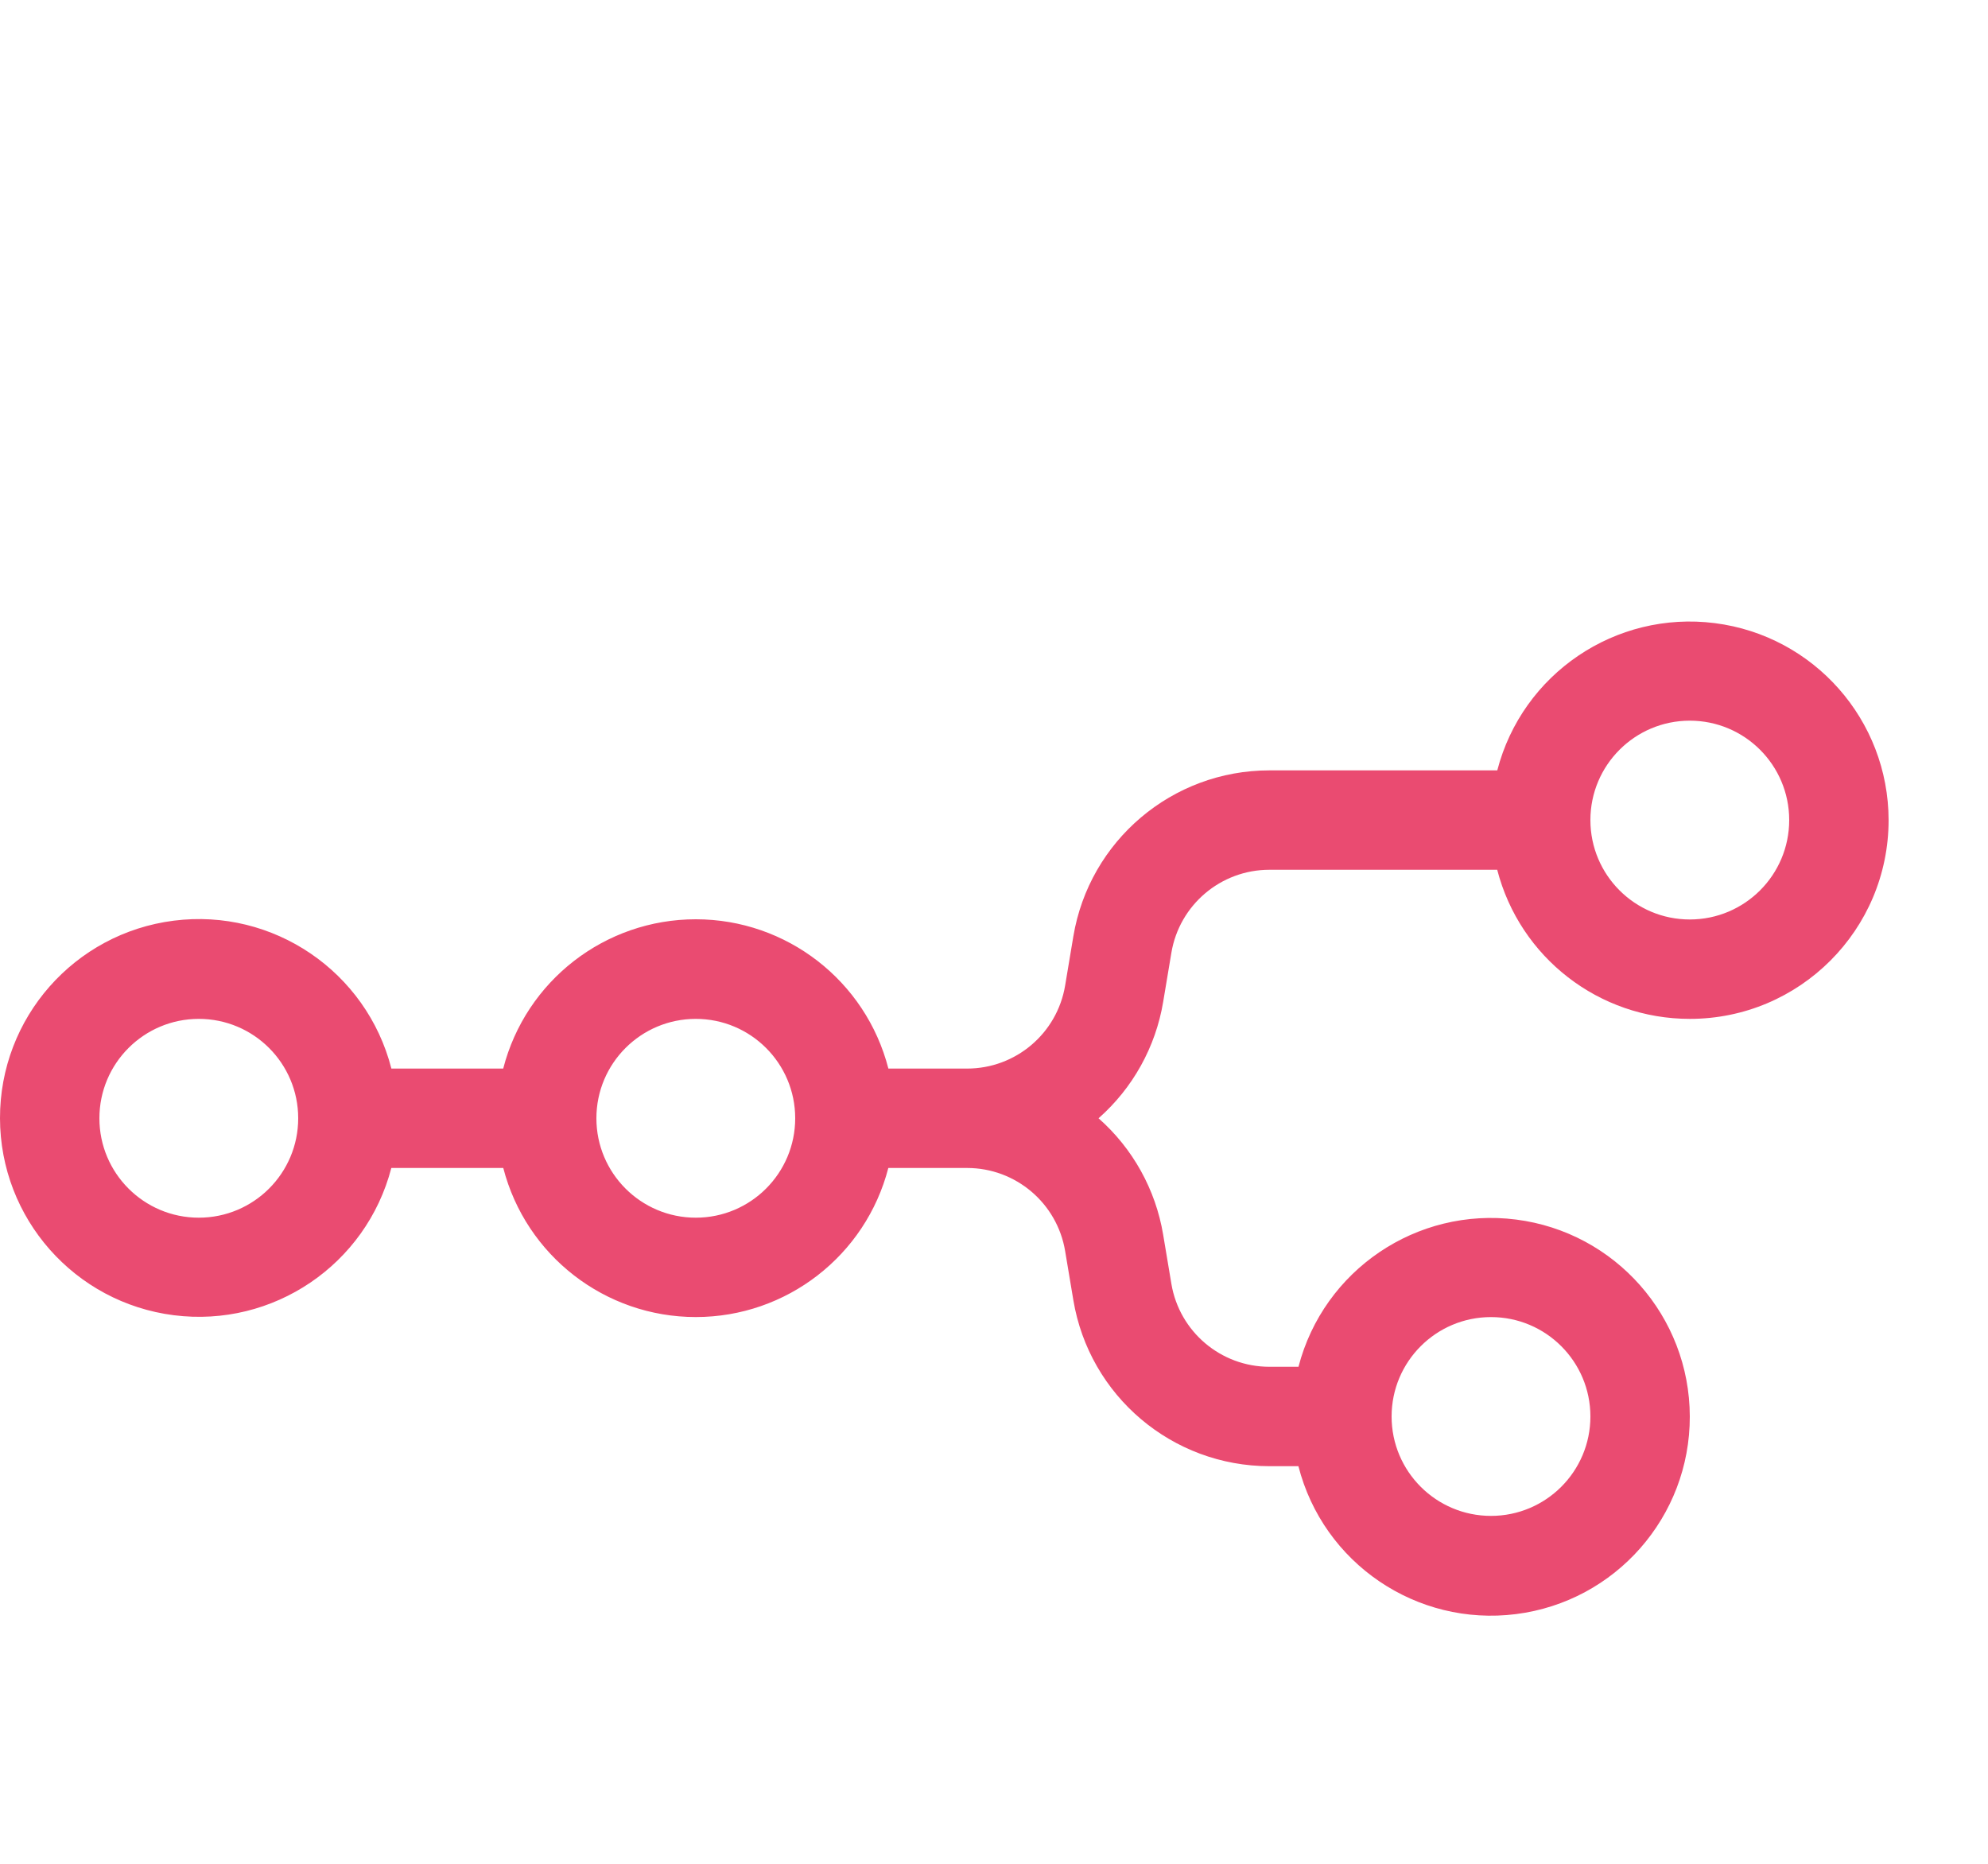
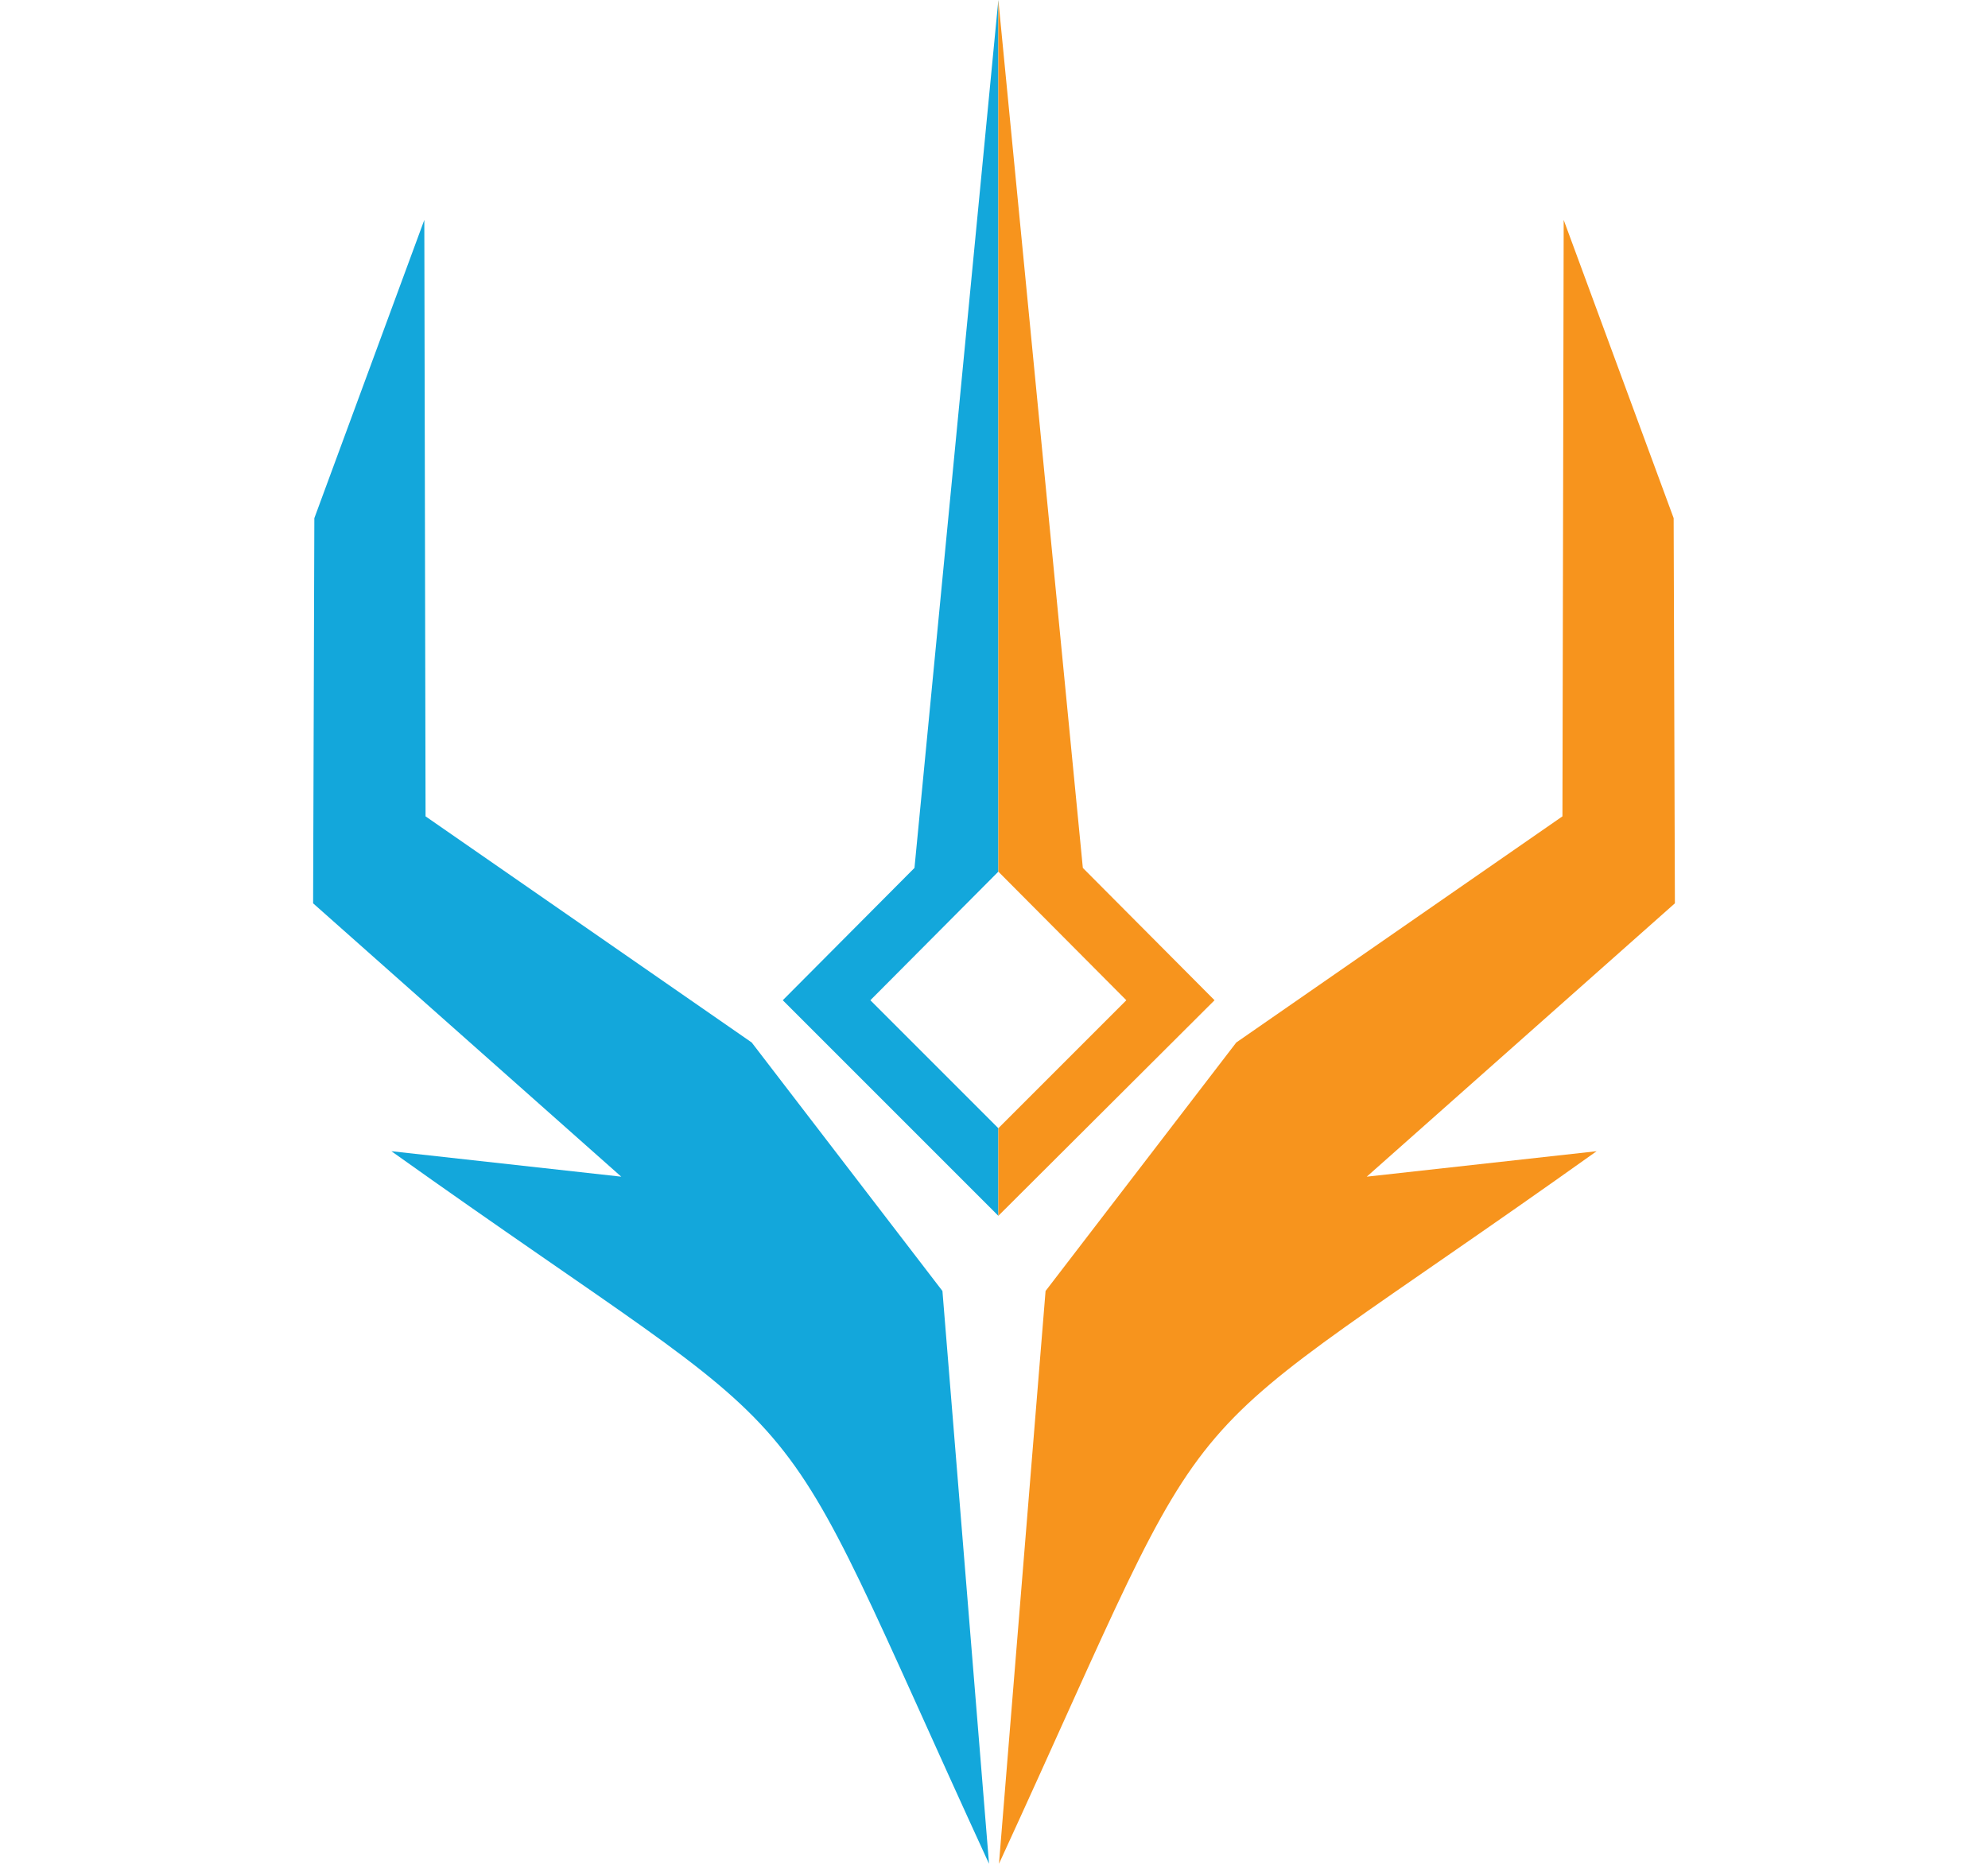
- <svg xmlns="http://www.w3.org/2000/svg" width="32" height="30">
-   <path fill="#EA4B71" fill-rule="evenodd" clip-rule="evenodd" transform="translate(0, 10)" d="M27.2 6.4A3.2 3.2 0 0 1 24.1 4h-3.667a1.6 1.6 0 0 0-1.578 1.337l-.132.79A3.2 3.2 0 0 1 17.683 8a3.2 3.2 0 0 1 1.04 1.874l.132.789A1.6 1.6 0 0 0 20.433 12h.468a3.201 3.201 0 0 1 6.299.8 3.2 3.2 0 0 1-6.3.8h-.467a3.2 3.2 0 0 1-3.156-2.674l-.132-.789A1.6 1.6 0 0 0 15.567 8.8h-1.268a3.201 3.201 0 0 1-6.198 0H6.299A3.201 3.201 0 0 1 0 8a3.2 3.2 0 0 1 6.3-.8h1.8a3.201 3.201 0 0 1 6.2 0h1.267a1.6 1.6 0 0 0 1.578-1.337l.132-.79A3.2 3.2 0 0 1 20.433 2.4h3.668a3.201 3.201 0 0 1 6.299.8 3.2 3.2 0 0 1-3.2 3.2m0-1.6a1.6 1.6 0 1 0 0-3.2 1.6 1.6 0 0 0 0 3.2m-24 4.8a1.6 1.6 0 1 0 0-3.2 1.6 1.6 0 0 0 0 3.2M12.8 8a1.6 1.6 0 1 1-3.2 0 1.6 1.6 0 0 1 3.2 0m12.8 4.8a1.6 1.6 0 1 1-3.2 0 1.6 1.6 0 0 1 3.2 0" />
+ <svg xmlns="http://www.w3.org/2000/svg" id="Layer_1" version="1.1" viewBox="0 0 32 30">
+   <defs>
+     <style>
+       .st0 {
+         fill: #13a7db;
+       }
+ 
+       .st1 {
+         fill: #f7941d;
+       }
+     </style>
+   </defs>
+   <path class="st1" d="M25.17,3.54l-.02,9.6-5.25,3.64-3.07,4-.75,9.22c3.78-8.22,2.31-6.26,9.62-11.47l-3.7.41,4.96-4.4-.02-6.2" />
+   <path class="st0" d="M6.83,3.54l.02,9.6,5.25,3.64,3.07,4,.75,9.22c-3.78-8.22-2.31-6.26-9.62-11.47l3.7.41-4.96-4.4.02-6.2" />
+   <polygon class="st0" points="16.07 14.03 14.01 16.1 16.07 18.16 16.07 19.57 12.6 16.1 14.72 13.97 16.07 0 16.07 14.03" />
+   <polygon class="st1" points="16.07 14.03 18.13 16.1 16.07 18.16 16.07 19.57 19.55 16.1 17.43 13.97 16.07 0 16.07 14.03" />
</svg>
